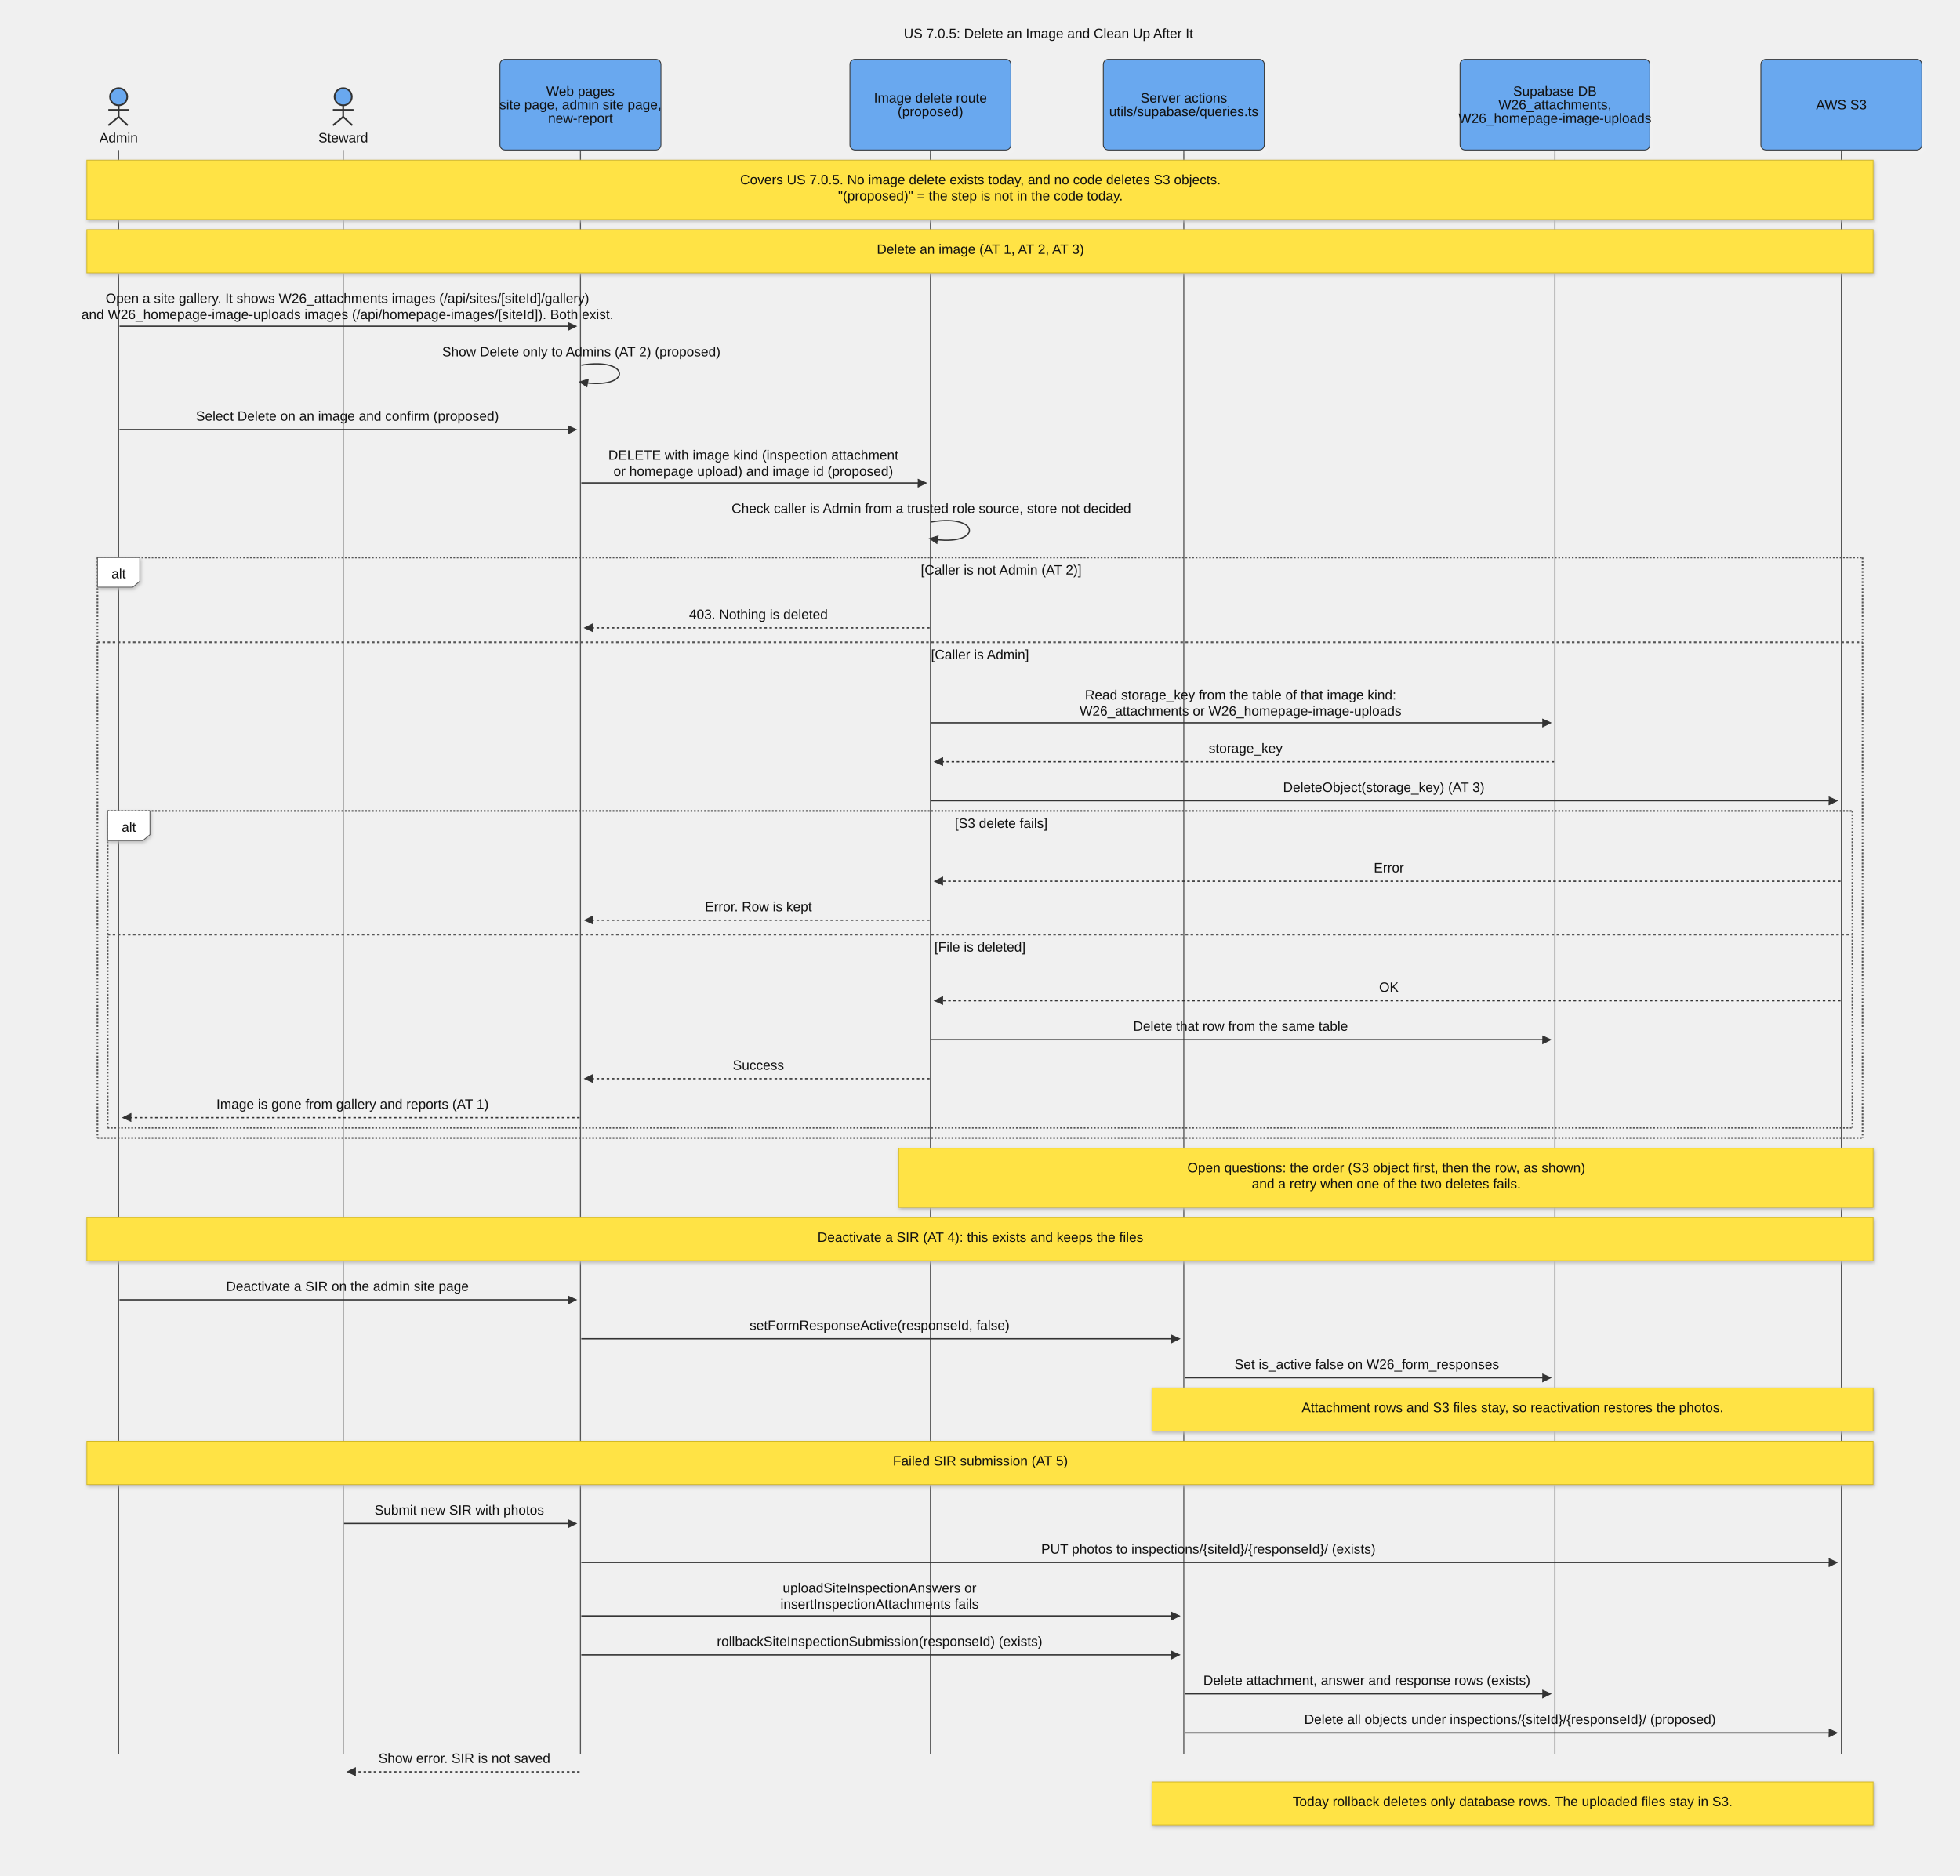
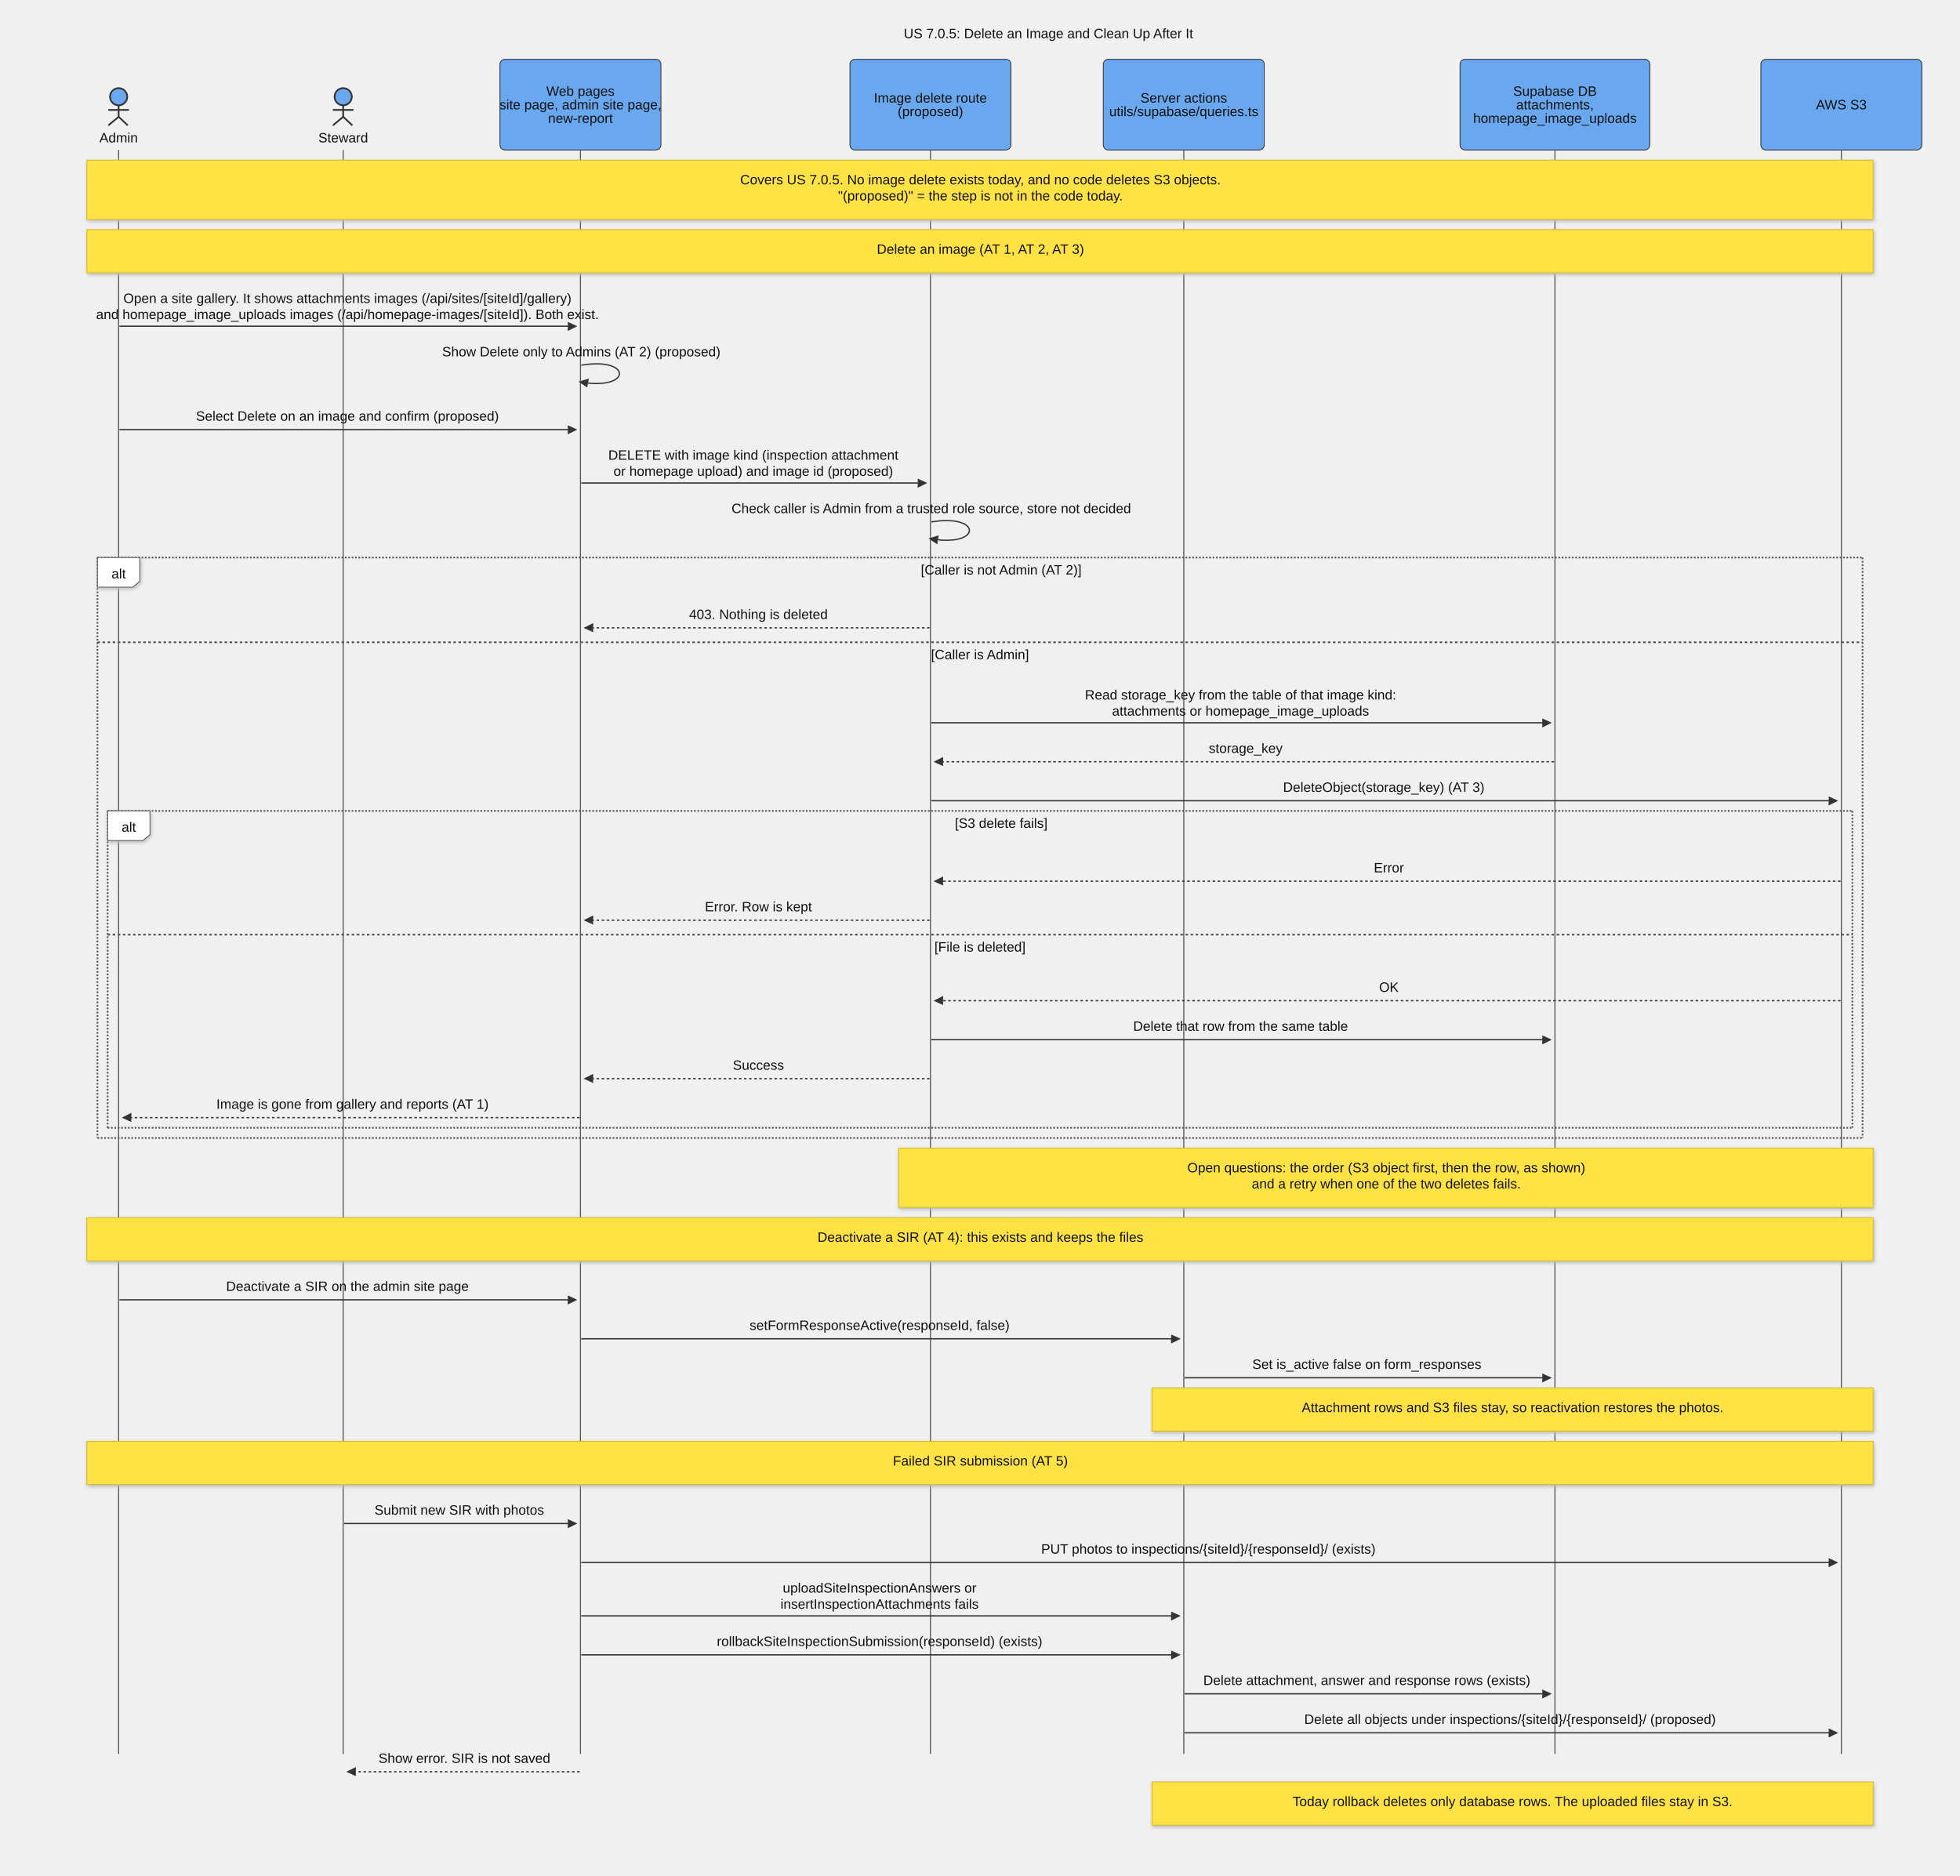
<svg xmlns="http://www.w3.org/2000/svg" id="my-svg" width="100%" style="max-width: 2313px; background-color: white;" viewBox="-45 -70 2313 2214" role="graphics-document document" aria-roledescription="sequence">
  <g>
    <line id="actor6" x1="2128" y1="107" x2="2128" y2="2000" class="actor-line 200" stroke-width="0.5px" stroke="#999" name="S3" data-et="life-line" data-id="S3" />
    <g id="root-6" data-look="neo" data-et="participant" data-type="participant" data-id="S3">
      <rect x="2033" y="0" fill="#eaeaea" stroke="#666" width="190" height="107" name="S3" rx="6" ry="6" class="actor actor-top" data-look="neo" filter="url(#my-svg-drop-shadow)" />
      <text x="2128" y="53.5" dominant-baseline="central" alignment-baseline="central" class="actor actor-box" style="text-anchor: middle; font-size: 16px; font-weight: 400;">
        <tspan x="2128" dy="0">AWS S3</tspan>
      </text>
    </g>
  </g>
  <g>
    <line id="actor5" x1="1790" y1="107" x2="1790" y2="2000" class="actor-line 200" stroke-width="0.5px" stroke="#999" name="DB" data-et="life-line" data-id="DB" />
    <g id="root-5" data-look="neo" data-et="participant" data-type="participant" data-id="DB">
      <rect x="1678" y="0" fill="#eaeaea" stroke="#666" width="224" height="107" name="DB" rx="6" ry="6" class="actor actor-top" data-look="neo" filter="url(#my-svg-drop-shadow)" />
      <text x="1790" y="53.5" dominant-baseline="central" alignment-baseline="central" class="actor actor-box" style="text-anchor: middle; font-size: 16px; font-weight: 400;">
        <tspan x="1790" dy="-16">Supabase DB</tspan>
      </text>
      <text x="1790" y="53.5" dominant-baseline="central" alignment-baseline="central" class="actor actor-box" style="text-anchor: middle; font-size: 16px; font-weight: 400;">
-         <tspan x="1790" dy="0">W26_attachments,</tspan>
+         <tspan x="1790" dy="0">attachments,</tspan>
      </text>
      <text x="1790" y="53.5" dominant-baseline="central" alignment-baseline="central" class="actor actor-box" style="text-anchor: middle; font-size: 16px; font-weight: 400;">
-         <tspan x="1790" dy="16">W26_homepage-image-uploads</tspan>
+         <tspan x="1790" dy="16">homepage_image_uploads</tspan>
      </text>
    </g>
  </g>
  <g>
    <line id="actor4" x1="1352" y1="107" x2="1352" y2="2000" class="actor-line 200" stroke-width="0.5px" stroke="#999" name="Server" data-et="life-line" data-id="Server" />
    <g id="root-4" data-look="neo" data-et="participant" data-type="participant" data-id="Server">
      <rect x="1257" y="0" fill="#eaeaea" stroke="#666" width="190" height="107" name="Server" rx="6" ry="6" class="actor actor-top" data-look="neo" filter="url(#my-svg-drop-shadow)" />
      <text x="1352" y="53.5" dominant-baseline="central" alignment-baseline="central" class="actor actor-box" style="text-anchor: middle; font-size: 16px; font-weight: 400;">
        <tspan x="1352" dy="-8">Server actions</tspan>
      </text>
      <text x="1352" y="53.5" dominant-baseline="central" alignment-baseline="central" class="actor actor-box" style="text-anchor: middle; font-size: 16px; font-weight: 400;">
        <tspan x="1352" dy="8">utils/supabase/queries.ts</tspan>
      </text>
    </g>
  </g>
  <g>
    <line id="actor3" x1="1053" y1="107" x2="1053" y2="2000" class="actor-line 200" stroke-width="0.5px" stroke="#999" name="Api" data-et="life-line" data-id="Api" />
    <g id="root-3" data-look="neo" data-et="participant" data-type="participant" data-id="Api">
      <rect x="958" y="0" fill="#eaeaea" stroke="#666" width="190" height="107" name="Api" rx="6" ry="6" class="actor actor-top" data-look="neo" filter="url(#my-svg-drop-shadow)" />
      <text x="1053" y="53.5" dominant-baseline="central" alignment-baseline="central" class="actor actor-box" style="text-anchor: middle; font-size: 16px; font-weight: 400;">
        <tspan x="1053" dy="-8">Image delete route</tspan>
      </text>
      <text x="1053" y="53.5" dominant-baseline="central" alignment-baseline="central" class="actor actor-box" style="text-anchor: middle; font-size: 16px; font-weight: 400;">
        <tspan x="1053" dy="8">(proposed)</tspan>
      </text>
    </g>
  </g>
  <g>
    <line id="actor2" x1="640" y1="107" x2="640" y2="2000" class="actor-line 200" stroke-width="0.5px" stroke="#999" name="Page" data-et="life-line" data-id="Page" />
    <g id="root-2" data-look="neo" data-et="participant" data-type="participant" data-id="Page">
      <rect x="545" y="0" fill="#eaeaea" stroke="#666" width="190" height="107" name="Page" rx="6" ry="6" class="actor actor-top" data-look="neo" filter="url(#my-svg-drop-shadow)" />
      <text x="640" y="53.5" dominant-baseline="central" alignment-baseline="central" class="actor actor-box" style="text-anchor: middle; font-size: 16px; font-weight: 400;">
        <tspan x="640" dy="-16">Web pages</tspan>
      </text>
      <text x="640" y="53.5" dominant-baseline="central" alignment-baseline="central" class="actor actor-box" style="text-anchor: middle; font-size: 16px; font-weight: 400;">
        <tspan x="640" dy="0">site page, admin site page,</tspan>
      </text>
      <text x="640" y="53.5" dominant-baseline="central" alignment-baseline="central" class="actor actor-box" style="text-anchor: middle; font-size: 16px; font-weight: 400;">
        <tspan x="640" dy="16">new-report</tspan>
      </text>
    </g>
  </g>
  <g>
    <line id="actor1" x1="360" y1="107" x2="360" y2="2000" class="actor-line 200" stroke-width="0.5px" stroke="#999" name="Steward" data-et="life-line" data-id="Steward" />
  </g>
  <g>
    <line id="actor0" x1="95" y1="107" x2="95" y2="2000" class="actor-line 200" stroke-width="0.5px" stroke="#999" name="Admin" data-et="life-line" data-id="Admin" />
  </g>
  <style>#my-svg{font-family:"trebuchet ms",verdana,arial,sans-serif;font-size:16px;fill:#111111;}@keyframes edge-animation-frame{from{stroke-dashoffset:0;}}@keyframes dash{to{stroke-dashoffset:0;}}#my-svg .edge-animation-slow{stroke-dasharray:9,5!important;stroke-dashoffset:900;animation:dash 50s linear infinite;stroke-linecap:round;}#my-svg .edge-animation-fast{stroke-dasharray:9,5!important;stroke-dashoffset:900;animation:dash 20s linear infinite;stroke-linecap:round;}#my-svg .error-icon{fill:hsl(31.791, 80.723%, 72.451%);}#my-svg .error-text{fill:rgb(13.542, 66.864, 126.958);stroke:rgb(13.542, 66.864, 126.958);}#my-svg .edge-thickness-normal{stroke-width:1px;}#my-svg .edge-thickness-thick{stroke-width:3.5px;}#my-svg .edge-pattern-solid{stroke-dasharray:0;}#my-svg .edge-thickness-invisible{stroke-width:0;fill:none;}#my-svg .edge-pattern-dashed{stroke-dasharray:3;}#my-svg .edge-pattern-dotted{stroke-dasharray:2;}#my-svg .marker{fill:#000000;stroke:#000000;}#my-svg .marker.cross{stroke:#000000;}#my-svg svg{font-family:"trebuchet ms",verdana,arial,sans-serif;font-size:16px;}#my-svg p{margin:0;}#my-svg .actor{stroke:#333333;fill:#69a8ef;stroke-width:1;}#my-svg rect.actor.outer-path[data-look="neo"]{filter:drop-shadow( 1px 2px 2px rgba(185,185,185,1));}#my-svg rect.note[data-look="neo"]{stroke:#d4ba24;fill:#ffe344;filter:drop-shadow( 1px 2px 2px rgba(185,185,185,1));}#my-svg text.actor&gt;tspan{fill:#111111;stroke:none;}#my-svg .actor-line{stroke:#555555;}#my-svg .innerArc{stroke-width:1.5;stroke-dasharray:none;}#my-svg .messageLine0{stroke-width:1.5;stroke-dasharray:none;stroke:#333333;}#my-svg .messageLine1{stroke-width:1.5;stroke-dasharray:2,2;stroke:#333333;}#my-svg [id$="-arrowhead"] path{fill:#333333;stroke:#333333;}#my-svg .sequenceNumber{fill:#ffffff;}#my-svg [id$="-sequencenumber"]{fill:#333333;}#my-svg [id$="-crosshead"] path{fill:#333333;stroke:#333333;}#my-svg .messageText{fill:#111111;stroke:none;}#my-svg .labelBox{stroke:#555555;fill:#ffffff;filter:drop-shadow( 1px 2px 2px rgba(185,185,185,1));}#my-svg .labelText,#my-svg .labelText&gt;tspan{fill:#111111;stroke:none;}#my-svg .loopText,#my-svg .loopText&gt;tspan{fill:#111111;stroke:none;}#my-svg .sectionTitle,#my-svg .sectionTitle&gt;tspan{fill:#111111;stroke:none;}#my-svg .loopLine{stroke-width:2px;stroke-dasharray:2,2;stroke:#555555;fill:#555555;}#my-svg .note{stroke:#d4ba24;fill:#ffe344;}#my-svg .noteText,#my-svg .noteText&gt;tspan{fill:#111111;stroke:none;}#my-svg .activation0{fill:#cdd3db;stroke:#cdd3db;}#my-svg .activation1{fill:#cdd3db;stroke:#cdd3db;}#my-svg .activation2{fill:#cdd3db;stroke:#cdd3db;}#my-svg .actorPopupMenu{position:absolute;}#my-svg .actorPopupMenuPanel{position:absolute;fill:#69a8ef;box-shadow:0px 8px 16px 0px rgba(0,0,0,0.2);filter:drop-shadow(3px 5px 2px rgb(0 0 0 / 0.4));}#my-svg .actor-man circle,#my-svg line{fill:#69a8ef;stroke-width:2px;}#my-svg g rect.rect{filter:drop-shadow( 1px 2px 2px rgba(185,185,185,1));stroke:#333333;}#my-svg .node .neo-node{stroke:#333333;}#my-svg [data-look="neo"].node rect,#my-svg [data-look="neo"].cluster rect,#my-svg [data-look="neo"].node polygon{stroke:url(#my-svg-gradient);filter:drop-shadow( 1px 2px 2px rgba(185,185,185,1));}#my-svg [data-look="neo"].swimlane.cluster rect{filter:none;}#my-svg [data-look="neo"].node path{stroke:url(#my-svg-gradient);stroke-width:1px;}#my-svg [data-look="neo"].node .outer-path{filter:drop-shadow( 1px 2px 2px rgba(185,185,185,1));}#my-svg [data-look="neo"].node .neo-line path{stroke:#333333;filter:none;}#my-svg [data-look="neo"].node circle{stroke:url(#my-svg-gradient);filter:drop-shadow( 1px 2px 2px rgba(185,185,185,1));}#my-svg [data-look="neo"].node circle .state-start{fill:#000000;}#my-svg [data-look="neo"].icon-shape .icon{fill:url(#my-svg-gradient);filter:drop-shadow( 1px 2px 2px rgba(185,185,185,1));}#my-svg [data-look="neo"].icon-shape .icon-neo path{stroke:url(#my-svg-gradient);filter:drop-shadow( 1px 2px 2px rgba(185,185,185,1));}#my-svg .actor-line{stroke-dasharray:10,10!important;stroke-width:1.25px!important;}#my-svg :root{--mermaid-font-family:"trebuchet ms",verdana,arial,sans-serif;}</style>
  <g />
  <defs>
    <symbol id="my-svg-computer" width="24" height="24">
      <path transform="scale(.5)" d="M2 2v13h20v-13h-20zm18 11h-16v-9h16v9zm-10.228 6l.466-1h3.524l.467 1h-4.457zm14.228 3h-24l2-6h2.104l-1.33 4h18.45l-1.297-4h2.073l2 6zm-5-10h-14v-7h14v7z" />
    </symbol>
  </defs>
  <defs>
    <symbol id="my-svg-database" fill-rule="evenodd" clip-rule="evenodd">
      <path transform="scale(.5)" d="M12.258.001l.256.004.255.005.253.008.251.01.249.012.247.015.246.016.242.019.241.02.239.023.236.024.233.027.231.028.229.031.225.032.223.034.22.036.217.038.214.04.211.041.208.043.205.045.201.046.198.048.194.05.191.051.187.053.183.054.18.056.175.057.172.059.168.06.163.061.16.063.155.064.15.066.074.033.073.033.071.034.07.034.069.035.068.035.067.035.066.035.064.036.064.036.062.036.06.036.06.037.058.037.058.037.055.038.055.038.053.038.052.038.051.039.05.039.048.039.047.039.045.04.044.04.043.04.041.04.04.041.039.041.037.041.036.041.034.041.033.042.032.042.03.042.029.042.027.042.026.043.024.043.023.043.021.043.02.043.018.044.017.043.015.044.013.044.012.044.011.045.009.044.007.045.006.045.004.045.002.045.001.045v17l-.001.045-.002.045-.004.045-.006.045-.007.045-.009.044-.011.045-.012.044-.013.044-.015.044-.017.043-.018.044-.02.043-.021.043-.023.043-.024.043-.026.043-.027.042-.029.042-.03.042-.032.042-.033.042-.034.041-.036.041-.037.041-.039.041-.04.041-.041.04-.043.04-.044.04-.045.04-.047.039-.048.039-.05.039-.051.039-.052.038-.053.038-.055.038-.055.038-.058.037-.058.037-.06.037-.06.036-.062.036-.064.036-.064.036-.066.035-.067.035-.068.035-.069.035-.07.034-.071.034-.073.033-.074.033-.15.066-.155.064-.16.063-.163.061-.168.06-.172.059-.175.057-.18.056-.183.054-.187.053-.191.051-.194.05-.198.048-.201.046-.205.045-.208.043-.211.041-.214.04-.217.038-.22.036-.223.034-.225.032-.229.031-.231.028-.233.027-.236.024-.239.023-.241.02-.242.019-.246.016-.247.015-.249.012-.251.01-.253.008-.255.005-.256.004-.258.001-.258-.001-.256-.004-.255-.005-.253-.008-.251-.01-.249-.012-.247-.015-.245-.016-.243-.019-.241-.02-.238-.023-.236-.024-.234-.027-.231-.028-.228-.031-.226-.032-.223-.034-.22-.036-.217-.038-.214-.04-.211-.041-.208-.043-.204-.045-.201-.046-.198-.048-.195-.05-.19-.051-.187-.053-.184-.054-.179-.056-.176-.057-.172-.059-.167-.06-.164-.061-.159-.063-.155-.064-.151-.066-.074-.033-.072-.033-.072-.034-.07-.034-.069-.035-.068-.035-.067-.035-.066-.035-.064-.036-.063-.036-.062-.036-.061-.036-.06-.037-.058-.037-.057-.037-.056-.038-.055-.038-.053-.038-.052-.038-.051-.039-.049-.039-.049-.039-.046-.039-.046-.04-.044-.04-.043-.04-.041-.04-.04-.041-.039-.041-.037-.041-.036-.041-.034-.041-.033-.042-.032-.042-.03-.042-.029-.042-.027-.042-.026-.043-.024-.043-.023-.043-.021-.043-.02-.043-.018-.044-.017-.043-.015-.044-.013-.044-.012-.044-.011-.045-.009-.044-.007-.045-.006-.045-.004-.045-.002-.045-.001-.045v-17l.001-.045.002-.045.004-.045.006-.045.007-.045.009-.044.011-.045.012-.044.013-.044.015-.044.017-.043.018-.044.02-.043.021-.043.023-.043.024-.043.026-.043.027-.042.029-.042.03-.042.032-.042.033-.042.034-.041.036-.041.037-.041.039-.041.04-.041.041-.04.043-.04.044-.04.046-.04.046-.039.049-.039.049-.039.051-.039.052-.038.053-.038.055-.038.056-.038.057-.037.058-.037.06-.037.061-.036.062-.036.063-.036.064-.036.066-.035.067-.035.068-.035.069-.035.07-.034.072-.034.072-.033.074-.033.151-.066.155-.064.159-.063.164-.061.167-.06.172-.059.176-.057.179-.056.184-.054.187-.053.19-.051.195-.05.198-.048.201-.046.204-.045.208-.043.211-.041.214-.04.217-.038.22-.036.223-.034.226-.032.228-.031.231-.028.234-.027.236-.024.238-.023.241-.02.243-.019.245-.016.247-.015.249-.012.251-.01.253-.008.255-.005.256-.004.258-.001.258.001zm-9.258 20.499v.01l.001.021.003.021.004.022.005.021.006.022.007.022.009.023.01.022.011.023.012.023.013.023.015.023.016.024.017.023.018.024.019.024.021.024.022.025.023.024.024.025.052.049.056.05.061.051.066.051.07.051.075.051.079.052.084.052.088.052.092.052.097.052.102.051.105.052.11.052.114.051.119.051.123.051.127.05.131.05.135.05.139.048.144.049.147.047.152.047.155.047.16.045.163.045.167.043.171.043.176.041.178.041.183.039.187.039.19.037.194.035.197.035.202.033.204.031.209.03.212.029.216.027.219.025.222.024.226.021.23.02.233.018.236.016.24.015.243.012.246.01.249.008.253.005.256.004.259.001.26-.001.257-.004.254-.005.25-.008.247-.011.244-.012.241-.014.237-.016.233-.018.231-.021.226-.021.224-.024.22-.026.216-.027.212-.028.21-.031.205-.031.202-.034.198-.034.194-.036.191-.037.187-.039.183-.04.179-.04.175-.042.172-.043.168-.044.163-.045.16-.046.155-.046.152-.047.148-.048.143-.049.139-.049.136-.05.131-.05.126-.05.123-.051.118-.052.114-.051.11-.052.106-.052.101-.052.096-.052.092-.052.088-.053.083-.051.079-.052.074-.052.07-.051.065-.051.06-.051.056-.05.051-.05.023-.024.023-.025.021-.024.02-.024.019-.024.018-.024.017-.024.015-.023.014-.024.013-.023.012-.023.01-.023.01-.022.008-.022.006-.022.006-.022.004-.022.004-.021.001-.021.001-.021v-4.127l-.077.055-.08.053-.083.054-.085.053-.087.052-.09.052-.093.051-.095.05-.097.05-.1.049-.102.049-.105.048-.106.047-.109.047-.111.046-.114.045-.115.045-.118.044-.12.043-.122.042-.124.042-.126.041-.128.04-.13.04-.132.038-.134.038-.135.037-.138.037-.139.035-.142.035-.143.034-.144.033-.147.032-.148.031-.15.03-.151.03-.153.029-.154.027-.156.027-.158.026-.159.025-.161.024-.162.023-.163.022-.165.021-.166.02-.167.019-.169.018-.169.017-.171.016-.173.015-.173.014-.175.013-.175.012-.177.011-.178.01-.179.008-.179.008-.181.006-.182.005-.182.004-.184.003-.184.002h-.37l-.184-.002-.184-.003-.182-.004-.182-.005-.181-.006-.179-.008-.179-.008-.178-.01-.176-.011-.176-.012-.175-.013-.173-.014-.172-.015-.171-.016-.17-.017-.169-.018-.167-.019-.166-.02-.165-.021-.163-.022-.162-.023-.161-.024-.159-.025-.157-.026-.156-.027-.155-.027-.153-.029-.151-.03-.15-.03-.148-.031-.146-.032-.145-.033-.143-.034-.141-.035-.14-.035-.137-.037-.136-.037-.134-.038-.132-.038-.13-.04-.128-.04-.126-.041-.124-.042-.122-.042-.12-.044-.117-.043-.116-.045-.113-.045-.112-.046-.109-.047-.106-.047-.105-.048-.102-.049-.1-.049-.097-.05-.095-.05-.093-.052-.09-.051-.087-.052-.085-.053-.083-.054-.08-.054-.077-.054v4.127zm0-5.654v.011l.001.021.003.021.004.021.005.022.006.022.007.022.009.022.01.022.011.023.012.023.013.023.015.024.016.023.017.024.018.024.019.024.021.024.022.024.023.025.024.024.052.05.056.05.061.05.066.051.07.051.075.052.079.051.084.052.088.052.092.052.097.052.102.052.105.052.11.051.114.051.119.052.123.05.127.051.131.05.135.049.139.049.144.048.147.048.152.047.155.046.16.045.163.045.167.044.171.042.176.042.178.04.183.04.187.038.19.037.194.036.197.034.202.033.204.032.209.03.212.028.216.027.219.025.222.024.226.022.23.02.233.018.236.016.24.014.243.012.246.01.249.008.253.006.256.003.259.001.26-.001.257-.003.254-.006.25-.008.247-.01.244-.012.241-.015.237-.016.233-.018.231-.02.226-.022.224-.024.22-.025.216-.027.212-.029.21-.03.205-.032.202-.033.198-.035.194-.036.191-.037.187-.039.183-.039.179-.041.175-.042.172-.043.168-.044.163-.045.16-.045.155-.047.152-.047.148-.048.143-.048.139-.05.136-.049.131-.05.126-.051.123-.051.118-.051.114-.052.11-.052.106-.052.101-.052.096-.052.092-.052.088-.052.083-.052.079-.052.074-.051.07-.052.065-.051.06-.05.056-.051.051-.049.023-.025.023-.024.021-.025.02-.024.019-.024.018-.024.017-.024.015-.023.014-.023.013-.024.012-.022.01-.023.01-.023.008-.022.006-.022.006-.022.004-.021.004-.022.001-.021.001-.021v-4.139l-.077.054-.08.054-.083.054-.085.052-.087.053-.09.051-.093.051-.095.051-.097.05-.1.049-.102.049-.105.048-.106.047-.109.047-.111.046-.114.045-.115.044-.118.044-.12.044-.122.042-.124.042-.126.041-.128.04-.13.039-.132.039-.134.038-.135.037-.138.036-.139.036-.142.035-.143.033-.144.033-.147.033-.148.031-.15.03-.151.03-.153.028-.154.028-.156.027-.158.026-.159.025-.161.024-.162.023-.163.022-.165.021-.166.02-.167.019-.169.018-.169.017-.171.016-.173.015-.173.014-.175.013-.175.012-.177.011-.178.009-.179.009-.179.007-.181.007-.182.005-.182.004-.184.003-.184.002h-.37l-.184-.002-.184-.003-.182-.004-.182-.005-.181-.007-.179-.007-.179-.009-.178-.009-.176-.011-.176-.012-.175-.013-.173-.014-.172-.015-.171-.016-.17-.017-.169-.018-.167-.019-.166-.02-.165-.021-.163-.022-.162-.023-.161-.024-.159-.025-.157-.026-.156-.027-.155-.028-.153-.028-.151-.03-.15-.03-.148-.031-.146-.033-.145-.033-.143-.033-.141-.035-.14-.036-.137-.036-.136-.037-.134-.038-.132-.039-.13-.039-.128-.04-.126-.041-.124-.042-.122-.043-.12-.043-.117-.044-.116-.044-.113-.046-.112-.046-.109-.046-.106-.047-.105-.048-.102-.049-.1-.049-.097-.05-.095-.051-.093-.051-.09-.051-.087-.053-.085-.052-.083-.054-.08-.054-.077-.054v4.139zm0-5.666v.011l.001.02.003.022.004.021.005.022.006.021.007.022.009.023.01.022.011.023.012.023.013.023.015.023.016.024.017.024.018.023.019.024.021.025.022.024.023.024.024.025.052.05.056.05.061.05.066.051.07.051.075.052.079.051.084.052.088.052.092.052.097.052.102.052.105.051.11.052.114.051.119.051.123.051.127.05.131.05.135.05.139.049.144.048.147.048.152.047.155.046.16.045.163.045.167.043.171.043.176.042.178.04.183.04.187.038.19.037.194.036.197.034.202.033.204.032.209.03.212.028.216.027.219.025.222.024.226.021.23.02.233.018.236.017.24.014.243.012.246.01.249.008.253.006.256.003.259.001.26-.001.257-.003.254-.006.25-.008.247-.01.244-.013.241-.014.237-.016.233-.018.231-.02.226-.022.224-.024.22-.025.216-.027.212-.029.21-.03.205-.032.202-.033.198-.035.194-.036.191-.037.187-.039.183-.039.179-.041.175-.042.172-.043.168-.044.163-.045.16-.045.155-.047.152-.047.148-.048.143-.049.139-.049.136-.049.131-.051.126-.05.123-.051.118-.052.114-.051.11-.052.106-.052.101-.052.096-.052.092-.052.088-.052.083-.052.079-.052.074-.052.07-.051.065-.051.06-.051.056-.05.051-.049.023-.025.023-.025.021-.024.02-.024.019-.024.018-.024.017-.024.015-.023.014-.024.013-.023.012-.023.01-.022.01-.023.008-.022.006-.022.006-.022.004-.022.004-.021.001-.021.001-.021v-4.153l-.077.054-.08.054-.083.053-.085.053-.087.053-.09.051-.093.051-.095.051-.097.05-.1.049-.102.048-.105.048-.106.048-.109.046-.111.046-.114.046-.115.044-.118.044-.12.043-.122.043-.124.042-.126.041-.128.04-.13.039-.132.039-.134.038-.135.037-.138.036-.139.036-.142.034-.143.034-.144.033-.147.032-.148.032-.15.03-.151.03-.153.028-.154.028-.156.027-.158.026-.159.024-.161.024-.162.023-.163.023-.165.021-.166.02-.167.019-.169.018-.169.017-.171.016-.173.015-.173.014-.175.013-.175.012-.177.01-.178.01-.179.009-.179.007-.181.006-.182.006-.182.004-.184.003-.184.001-.185.001-.185-.001-.184-.001-.184-.003-.182-.004-.182-.006-.181-.006-.179-.007-.179-.009-.178-.01-.176-.01-.176-.012-.175-.013-.173-.014-.172-.015-.171-.016-.17-.017-.169-.018-.167-.019-.166-.02-.165-.021-.163-.023-.162-.023-.161-.024-.159-.024-.157-.026-.156-.027-.155-.028-.153-.028-.151-.03-.15-.03-.148-.032-.146-.032-.145-.033-.143-.034-.141-.034-.14-.036-.137-.036-.136-.037-.134-.038-.132-.039-.13-.039-.128-.041-.126-.041-.124-.041-.122-.043-.12-.043-.117-.044-.116-.044-.113-.046-.112-.046-.109-.046-.106-.048-.105-.048-.102-.048-.1-.05-.097-.049-.095-.051-.093-.051-.09-.052-.087-.052-.085-.053-.083-.053-.08-.054-.077-.054v4.153zm8.74-8.179l-.257.004-.254.005-.25.008-.247.011-.244.012-.241.014-.237.016-.233.018-.231.021-.226.022-.224.023-.22.026-.216.027-.212.028-.21.031-.205.032-.202.033-.198.034-.194.036-.191.038-.187.038-.183.04-.179.041-.175.042-.172.043-.168.043-.163.045-.16.046-.155.046-.152.048-.148.048-.143.048-.139.049-.136.05-.131.05-.126.051-.123.051-.118.051-.114.052-.11.052-.106.052-.101.052-.096.052-.092.052-.088.052-.083.052-.079.052-.074.051-.07.052-.065.051-.06.05-.056.05-.051.05-.023.025-.023.024-.021.024-.02.025-.019.024-.018.024-.017.023-.015.024-.014.023-.013.023-.012.023-.01.023-.01.022-.008.022-.006.023-.006.021-.004.022-.004.021-.001.021-.001.021.001.021.001.021.004.021.004.022.006.021.006.023.008.022.01.022.01.023.012.023.013.023.014.023.015.024.017.023.018.024.019.024.02.025.021.024.023.024.023.025.051.05.056.05.06.05.065.051.07.052.074.051.079.052.083.052.088.052.092.052.096.052.101.052.106.052.11.052.114.052.118.051.123.051.126.051.131.05.136.05.139.049.143.048.148.048.152.048.155.046.16.046.163.045.168.043.172.043.175.042.179.041.183.04.187.038.191.038.194.036.198.034.202.033.205.032.21.031.212.028.216.027.22.026.224.023.226.022.231.021.233.018.237.016.241.014.244.012.247.011.25.008.254.005.257.004.26.001.26-.001.257-.004.254-.005.25-.008.247-.011.244-.012.241-.014.237-.016.233-.018.231-.021.226-.022.224-.023.22-.026.216-.027.212-.028.21-.031.205-.032.202-.033.198-.034.194-.036.191-.038.187-.038.183-.04.179-.041.175-.042.172-.043.168-.043.163-.045.16-.046.155-.046.152-.048.148-.048.143-.048.139-.049.136-.05.131-.05.126-.051.123-.051.118-.051.114-.052.11-.052.106-.052.101-.052.096-.052.092-.052.088-.052.083-.052.079-.052.074-.051.07-.052.065-.051.06-.05.056-.05.051-.05.023-.025.023-.024.021-.024.02-.025.019-.024.018-.024.017-.023.015-.024.014-.023.013-.023.012-.023.01-.023.01-.022.008-.022.006-.023.006-.021.004-.022.004-.021.001-.021.001-.021-.001-.021-.001-.021-.004-.021-.004-.022-.006-.021-.006-.023-.008-.022-.01-.022-.01-.023-.012-.023-.013-.023-.014-.023-.015-.024-.017-.023-.018-.024-.019-.024-.02-.025-.021-.024-.023-.024-.023-.025-.051-.05-.056-.05-.06-.05-.065-.051-.07-.052-.074-.051-.079-.052-.083-.052-.088-.052-.092-.052-.096-.052-.101-.052-.106-.052-.11-.052-.114-.052-.118-.051-.123-.051-.126-.051-.131-.05-.136-.05-.139-.049-.143-.048-.148-.048-.152-.048-.155-.046-.16-.046-.163-.045-.168-.043-.172-.043-.175-.042-.179-.041-.183-.04-.187-.038-.191-.038-.194-.036-.198-.034-.202-.033-.205-.032-.21-.031-.212-.028-.216-.027-.22-.026-.224-.023-.226-.022-.231-.021-.233-.018-.237-.016-.241-.014-.244-.012-.247-.011-.25-.008-.254-.005-.257-.004-.26-.001-.26.001z" />
    </symbol>
  </defs>
  <defs>
    <symbol id="my-svg-clock" width="24" height="24">
      <path transform="scale(.5)" d="M12 2c5.514 0 10 4.486 10 10s-4.486 10-10 10-10-4.486-10-10 4.486-10 10-10zm0-2c-6.627 0-12 5.373-12 12s5.373 12 12 12 12-5.373 12-12-5.373-12-12-12zm5.848 12.459c.202.038.202.333.001.372-1.907.361-6.045 1.111-6.547 1.111-.719 0-1.301-.582-1.301-1.301 0-.512.77-5.447 1.125-7.445.034-.192.312-.181.343.014l.985 6.238 5.394 1.011z" />
    </symbol>
  </defs>
  <defs>
    <marker id="my-svg-arrowhead" refX="7.9" refY="5" markerUnits="userSpaceOnUse" markerWidth="12" markerHeight="12" orient="auto-start-reverse">
      <path d="M -1 0 L 10 5 L 0 10 z" />
    </marker>
  </defs>
  <defs>
    <marker id="my-svg-crosshead" markerWidth="15" markerHeight="8" orient="auto" refX="4" refY="4.5">
      <path fill="none" stroke="#000000" stroke-width="1pt" d="M 1,2 L 6,7 M 6,2 L 1,7" style="stroke-dasharray: 0, 0;" />
    </marker>
  </defs>
  <defs>
    <marker id="my-svg-filled-head" refX="15.5" refY="7" markerWidth="20" markerHeight="28" orient="auto">
      <path d="M 18,7 L9,13 L14,7 L9,1 Z" />
    </marker>
  </defs>
  <defs>
    <marker id="my-svg-sequencenumber" refX="15" refY="15" markerWidth="60" markerHeight="40" orient="auto">
      <circle cx="15" cy="15" r="6" />
    </marker>
  </defs>
  <defs>
    <marker id="my-svg-solidTopArrowHead" refX="7.9" refY="7.25" markerUnits="userSpaceOnUse" markerWidth="12" markerHeight="12" orient="auto-start-reverse">
      <path d="M 0 0 L 10 8 L 0 8 z" />
    </marker>
  </defs>
  <defs>
    <marker id="my-svg-solidBottomArrowHead" refX="7.9" refY="0.75" markerUnits="userSpaceOnUse" markerWidth="12" markerHeight="12" orient="auto-start-reverse">
      <path d="M 0 0 L 10 0 L 0 8 z" />
    </marker>
  </defs>
  <defs>
    <marker id="my-svg-stickTopArrowHead" refX="7.5" refY="7" markerUnits="userSpaceOnUse" markerWidth="12" markerHeight="12" orient="auto-start-reverse">
      <path d="M 0 0 L 7 7" stroke="black" stroke-width="1.5" fill="none" />
    </marker>
  </defs>
  <defs>
    <marker id="my-svg-stickBottomArrowHead" refX="7.5" refY="0" markerUnits="userSpaceOnUse" markerWidth="12" markerHeight="12" orient="auto-start-reverse">
      <path d="M 0 7 L 7 0" stroke="black" stroke-width="1.5" fill="none" />
    </marker>
  </defs>
  <defs>
    <filter id="my-svg-drop-shadow" height="130%" width="130%">
      <feDropShadow dx="4" dy="4" stdDeviation="0" flood-opacity="0.06" flood-color="#FFFFFF" />
    </filter>
  </defs>
  <g data-et="note" data-id="i1">
    <rect x="57.5" y="119" fill="#EDF2AE" stroke="#666" width="2108" height="70" class="note" data-look="neo" />
    <text x="1112" y="127" text-anchor="middle" dominant-baseline="middle" alignment-baseline="middle" class="noteText" dy="1em" style="font-size: 16px; font-weight: 400;">
      <tspan x="1112">Covers US 7.0.5. No image delete exists today, and no code deletes S3 objects.</tspan>
    </text>
    <text x="1112" y="146" text-anchor="middle" dominant-baseline="middle" alignment-baseline="middle" class="noteText" dy="1em" style="font-size: 16px; font-weight: 400;">
      <tspan x="1112">"(proposed)" = the step is not in the code today.</tspan>
    </text>
  </g>
  <g data-et="note" data-id="i2">
    <rect x="57.5" y="201" fill="#EDF2AE" stroke="#666" width="2108" height="51" class="note" data-look="neo" />
    <text x="1112" y="209" text-anchor="middle" dominant-baseline="middle" alignment-baseline="middle" class="noteText" dy="1em" style="font-size: 16px; font-weight: 400;">
      <tspan x="1112">Delete an image (AT 1, AT 2, AT 3)</tspan>
    </text>
  </g>
  <g data-et="control-structure" data-id="i22">
    <line x1="82" y1="887" x2="2141" y2="887" class="loopLine" />
    <line x1="2141" y1="887" x2="2141" y2="1261" class="loopLine" />
    <line x1="82" y1="1261" x2="2141" y2="1261" class="loopLine" />
    <line x1="82" y1="887" x2="82" y2="1261" class="loopLine" />
    <line x1="82" y1="1033" x2="2141" y2="1033" class="loopLine" style="stroke-dasharray: 3, 3;" />
    <polygon points="82,887 132,887 132,915 123.6,922 82,922" class="labelBox" />
    <text x="107" y="907" text-anchor="middle" dominant-baseline="middle" alignment-baseline="middle" class="labelText" style="font-size: 16px; font-weight: 400;">alt</text>
    <text x="1136.5" y="907" text-anchor="middle" class="loopText" style="font-size: 16px; font-weight: 400;">
      <tspan x="1136.5">[S3 delete fails]</tspan>
    </text>
    <text x="1111.5" y="1053" text-anchor="middle" class="sectionTitle" style="font-size: 16px; font-weight: 400;">[File is deleted]</text>
  </g>
  <g data-et="control-structure" data-id="i23">
    <line x1="70" y1="588" x2="2153" y2="588" class="loopLine" />
    <line x1="2153" y1="588" x2="2153" y2="1273" class="loopLine" />
    <line x1="70" y1="1273" x2="2153" y2="1273" class="loopLine" />
    <line x1="70" y1="588" x2="70" y2="1273" class="loopLine" />
    <line x1="70" y1="688" x2="2153" y2="688" class="loopLine" style="stroke-dasharray: 3, 3;" />
    <polygon points="70,588 120,588 120,616 111.6,623 70,623" class="labelBox" />
    <text x="95" y="608" text-anchor="middle" dominant-baseline="middle" alignment-baseline="middle" class="labelText" style="font-size: 16px; font-weight: 400;">alt</text>
    <text x="1136.5" y="608" text-anchor="middle" class="loopText" style="font-size: 16px; font-weight: 400;">
      <tspan x="1136.5">[Caller is not Admin (AT 2)]</tspan>
    </text>
    <text x="1111.5" y="708" text-anchor="middle" class="sectionTitle" style="font-size: 16px; font-weight: 400;">[Caller is Admin]</text>
  </g>
  <g data-et="note" data-id="i24">
    <rect x="1015.5" y="1285" fill="#EDF2AE" stroke="#666" width="1150" height="70" class="note" data-look="neo" />
    <text x="1591" y="1293" text-anchor="middle" dominant-baseline="middle" alignment-baseline="middle" class="noteText" dy="1em" style="font-size: 16px; font-weight: 400;">
      <tspan x="1591">Open questions: the order (S3 object first, then the row, as shown)</tspan>
    </text>
    <text x="1591" y="1312" text-anchor="middle" dominant-baseline="middle" alignment-baseline="middle" class="noteText" dy="1em" style="font-size: 16px; font-weight: 400;">
      <tspan x="1591">and a retry when one of the two deletes fails.</tspan>
    </text>
  </g>
  <g data-et="note" data-id="i25">
    <rect x="57.5" y="1367" fill="#EDF2AE" stroke="#666" width="2108" height="51" class="note" data-look="neo" />
    <text x="1112" y="1375" text-anchor="middle" dominant-baseline="middle" alignment-baseline="middle" class="noteText" dy="1em" style="font-size: 16px; font-weight: 400;">
      <tspan x="1112">Deactivate a SIR (AT 4): this exists and keeps the files</tspan>
    </text>
  </g>
  <g data-et="note" data-id="i29">
    <rect x="1314.5" y="1568" fill="#EDF2AE" stroke="#666" width="851" height="51" class="note" data-look="neo" />
    <text x="1740" y="1576" text-anchor="middle" dominant-baseline="middle" alignment-baseline="middle" class="noteText" dy="1em" style="font-size: 16px; font-weight: 400;">
      <tspan x="1740">Attachment rows and S3 files stay, so reactivation restores the photos.</tspan>
    </text>
  </g>
  <g data-et="note" data-id="i30">
    <rect x="57.5" y="1631" fill="#EDF2AE" stroke="#666" width="2108" height="51" class="note" data-look="neo" />
    <text x="1112" y="1639" text-anchor="middle" dominant-baseline="middle" alignment-baseline="middle" class="noteText" dy="1em" style="font-size: 16px; font-weight: 400;">
      <tspan x="1112">Failed SIR submission (AT 5)</tspan>
    </text>
  </g>
  <g data-et="note" data-id="i38">
    <rect x="1314.5" y="2033" fill="#EDF2AE" stroke="#666" width="851" height="51" class="note" data-look="neo" />
    <text x="1740" y="2041" text-anchor="middle" dominant-baseline="middle" alignment-baseline="middle" class="noteText" dy="1em" style="font-size: 16px; font-weight: 400;">
      <tspan x="1740">Today rollback deletes only database rows. The uploaded files stay in S3.</tspan>
    </text>
  </g>
  <g class="actor-man actor-top" name="Admin" data-et="participant" data-type="actor" data-id="Admin" style="stroke: rgb(51, 51, 51);">
    <line id="actor-man-torso0" x1="95" y1="54.308" x2="95" y2="67.846" />
    <line id="actor-man-arms0" x1="82.815" y1="59.723" x2="107.185" y2="59.723" />
    <line x1="82.815" y1="78" x2="95" y2="67.846" />
    <line x1="95" y1="67.846" x2="105.831" y2="78" />
    <circle cx="95" cy="44.154" r="10.154" width="190" height="107" />
    <text x="95" y="92.5" dominant-baseline="central" alignment-baseline="central" class="actor actor-man" style="text-anchor: middle; font-size: 16px; font-weight: 400;">
      <tspan x="95" dy="0">Admin</tspan>
    </text>
  </g>
  <g class="actor-man actor-top" name="Steward" data-et="participant" data-type="actor" data-id="Steward" style="stroke: rgb(51, 51, 51);">
    <line id="actor-man-torso1" x1="360" y1="54.308" x2="360" y2="67.846" />
    <line id="actor-man-arms1" x1="347.815" y1="59.723" x2="372.185" y2="59.723" />
    <line x1="347.815" y1="78" x2="360" y2="67.846" />
    <line x1="360" y1="67.846" x2="370.831" y2="78" />
    <circle cx="360" cy="44.154" r="10.154" width="190" height="107" />
    <text x="360" y="92.5" dominant-baseline="central" alignment-baseline="central" class="actor actor-man" style="text-anchor: middle; font-size: 16px; font-weight: 400;">
      <tspan x="360" dy="0">Steward</tspan>
    </text>
  </g>
-   <text x="365" y="267" text-anchor="middle" dominant-baseline="middle" alignment-baseline="middle" class="messageText" dy="1em" style="font-size: 16px; font-weight: 400;">Open a site gallery. It shows W26_attachments images (/api/sites/[siteId]/gallery)</text>
-   <text x="365" y="286" text-anchor="middle" dominant-baseline="middle" alignment-baseline="middle" class="messageText" dy="1em" style="font-size: 16px; font-weight: 400;">and W26_homepage-image-uploads images (/api/homepage-images/[siteId]). Both exist.</text>
+   <text x="365" y="267" text-anchor="middle" dominant-baseline="middle" alignment-baseline="middle" class="messageText" dy="1em" style="font-size: 16px; font-weight: 400;">Open a site gallery. It shows attachments images (/api/sites/[siteId]/gallery)</text>
+   <text x="365" y="286" text-anchor="middle" dominant-baseline="middle" alignment-baseline="middle" class="messageText" dy="1em" style="font-size: 16px; font-weight: 400;">and homepage_image_uploads images (/api/homepage-images/[siteId]). Both exist.</text>
  <line x1="96" y1="315" x2="633" y2="315" class="messageLine0" data-et="message" data-id="i3" data-from="Admin" data-to="Page" stroke-width="2" stroke="none" marker-end="url(#my-svg-arrowhead)" style="fill: none;" />
  <text x="641" y="330" text-anchor="middle" dominant-baseline="middle" alignment-baseline="middle" class="messageText" dy="1em" style="font-size: 16px; font-weight: 400;">Show Delete only to Admins (AT 2) (proposed)</text>
  <path d="M 641,361 C 701,351 701,391 641,381" class="messageLine0" data-et="message" data-id="i4" data-from="Page" data-to="Page" stroke-width="2" stroke="none" marker-end="url(#my-svg-arrowhead)" style="fill: none;" />
  <text x="365" y="406" text-anchor="middle" dominant-baseline="middle" alignment-baseline="middle" class="messageText" dy="1em" style="font-size: 16px; font-weight: 400;">Select Delete on an image and confirm (proposed)</text>
  <line x1="96" y1="437" x2="633" y2="437" class="messageLine0" data-et="message" data-id="i5" data-from="Admin" data-to="Page" stroke-width="2" stroke="none" marker-end="url(#my-svg-arrowhead)" style="fill: none;" />
  <text x="844" y="452" text-anchor="middle" dominant-baseline="middle" alignment-baseline="middle" class="messageText" dy="1em" style="font-size: 16px; font-weight: 400;">DELETE with image kind (inspection attachment</text>
  <text x="844" y="471" text-anchor="middle" dominant-baseline="middle" alignment-baseline="middle" class="messageText" dy="1em" style="font-size: 16px; font-weight: 400;">or homepage upload) and image id (proposed)</text>
  <line x1="641" y1="500" x2="1046" y2="500" class="messageLine0" data-et="message" data-id="i6" data-from="Page" data-to="Api" stroke-width="2" stroke="none" marker-end="url(#my-svg-arrowhead)" style="fill: none;" />
  <text x="1054" y="515" text-anchor="middle" dominant-baseline="middle" alignment-baseline="middle" class="messageText" dy="1em" style="font-size: 16px; font-weight: 400;">Check caller is Admin from a trusted role source, store not decided</text>
  <path d="M 1054,546 C 1114,536 1114,576 1054,566" class="messageLine0" data-et="message" data-id="i7" data-from="Api" data-to="Api" stroke-width="2" stroke="none" marker-end="url(#my-svg-arrowhead)" style="fill: none;" />
  <text x="850" y="640" text-anchor="middle" dominant-baseline="middle" alignment-baseline="middle" class="messageText" dy="1em" style="font-size: 16px; font-weight: 400;">403. Nothing is deleted</text>
  <line x1="1052" y1="671" x2="647" y2="671" class="messageLine1" data-et="message" data-id="i9" data-from="Api" data-to="Page" stroke-width="2" stroke="none" marker-end="url(#my-svg-arrowhead)" style="stroke-dasharray: 3, 3; fill: none;" />
  <text x="1419" y="735" text-anchor="middle" dominant-baseline="middle" alignment-baseline="middle" class="messageText" dy="1em" style="font-size: 16px; font-weight: 400;">Read storage_key from the table of that image kind:</text>
-   <text x="1419" y="754" text-anchor="middle" dominant-baseline="middle" alignment-baseline="middle" class="messageText" dy="1em" style="font-size: 16px; font-weight: 400;">W26_attachments or W26_homepage-image-uploads</text>
+   <text x="1419" y="754" text-anchor="middle" dominant-baseline="middle" alignment-baseline="middle" class="messageText" dy="1em" style="font-size: 16px; font-weight: 400;">attachments or homepage_image_uploads</text>
  <line x1="1054" y1="783" x2="1783" y2="783" class="messageLine0" data-et="message" data-id="i11" data-from="Api" data-to="DB" stroke-width="2" stroke="none" marker-end="url(#my-svg-arrowhead)" style="fill: none;" />
  <text x="1425" y="798" text-anchor="middle" dominant-baseline="middle" alignment-baseline="middle" class="messageText" dy="1em" style="font-size: 16px; font-weight: 400;">storage_key</text>
  <line x1="1789" y1="829" x2="1060" y2="829" class="messageLine1" data-et="message" data-id="i12" data-from="DB" data-to="Api" stroke-width="2" stroke="none" marker-end="url(#my-svg-arrowhead)" style="stroke-dasharray: 3, 3; fill: none;" />
  <text x="1588" y="844" text-anchor="middle" dominant-baseline="middle" alignment-baseline="middle" class="messageText" dy="1em" style="font-size: 16px; font-weight: 400;">DeleteObject(storage_key) (AT 3)</text>
  <line x1="1054" y1="875" x2="2121" y2="875" class="messageLine0" data-et="message" data-id="i13" data-from="Api" data-to="S3" stroke-width="2" stroke="none" marker-end="url(#my-svg-arrowhead)" style="fill: none;" />
  <text x="1594" y="939" text-anchor="middle" dominant-baseline="middle" alignment-baseline="middle" class="messageText" dy="1em" style="font-size: 16px; font-weight: 400;">Error</text>
  <line x1="2127" y1="970" x2="1060" y2="970" class="messageLine1" data-et="message" data-id="i15" data-from="S3" data-to="Api" stroke-width="2" stroke="none" marker-end="url(#my-svg-arrowhead)" style="stroke-dasharray: 3, 3; fill: none;" />
  <text x="850" y="985" text-anchor="middle" dominant-baseline="middle" alignment-baseline="middle" class="messageText" dy="1em" style="font-size: 16px; font-weight: 400;">Error. Row is kept</text>
  <line x1="1052" y1="1016" x2="647" y2="1016" class="messageLine1" data-et="message" data-id="i16" data-from="Api" data-to="Page" stroke-width="2" stroke="none" marker-end="url(#my-svg-arrowhead)" style="stroke-dasharray: 3, 3; fill: none;" />
  <text x="1594" y="1080" text-anchor="middle" dominant-baseline="middle" alignment-baseline="middle" class="messageText" dy="1em" style="font-size: 16px; font-weight: 400;">OK</text>
  <line x1="2127" y1="1111" x2="1060" y2="1111" class="messageLine1" data-et="message" data-id="i18" data-from="S3" data-to="Api" stroke-width="2" stroke="none" marker-end="url(#my-svg-arrowhead)" style="stroke-dasharray: 3, 3; fill: none;" />
  <text x="1419" y="1126" text-anchor="middle" dominant-baseline="middle" alignment-baseline="middle" class="messageText" dy="1em" style="font-size: 16px; font-weight: 400;">Delete that row from the same table</text>
  <line x1="1054" y1="1157" x2="1783" y2="1157" class="messageLine0" data-et="message" data-id="i19" data-from="Api" data-to="DB" stroke-width="2" stroke="none" marker-end="url(#my-svg-arrowhead)" style="fill: none;" />
  <text x="850" y="1172" text-anchor="middle" dominant-baseline="middle" alignment-baseline="middle" class="messageText" dy="1em" style="font-size: 16px; font-weight: 400;">Success</text>
  <line x1="1052" y1="1203" x2="647" y2="1203" class="messageLine1" data-et="message" data-id="i20" data-from="Api" data-to="Page" stroke-width="2" stroke="none" marker-end="url(#my-svg-arrowhead)" style="stroke-dasharray: 3, 3; fill: none;" />
  <text x="371" y="1218" text-anchor="middle" dominant-baseline="middle" alignment-baseline="middle" class="messageText" dy="1em" style="font-size: 16px; font-weight: 400;">Image is gone from gallery and reports (AT 1)</text>
  <line x1="639" y1="1249" x2="102" y2="1249" class="messageLine1" data-et="message" data-id="i21" data-from="Page" data-to="Admin" stroke-width="2" stroke="none" marker-end="url(#my-svg-arrowhead)" style="stroke-dasharray: 3, 3; fill: none;" />
  <text x="365" y="1433" text-anchor="middle" dominant-baseline="middle" alignment-baseline="middle" class="messageText" dy="1em" style="font-size: 16px; font-weight: 400;">Deactivate a SIR on the admin site page</text>
  <line x1="96" y1="1464" x2="633" y2="1464" class="messageLine0" data-et="message" data-id="i26" data-from="Admin" data-to="Page" stroke-width="2" stroke="none" marker-end="url(#my-svg-arrowhead)" style="fill: none;" />
  <text x="993" y="1479" text-anchor="middle" dominant-baseline="middle" alignment-baseline="middle" class="messageText" dy="1em" style="font-size: 16px; font-weight: 400;">setFormResponseActive(responseId, false)</text>
  <line x1="641" y1="1510" x2="1345" y2="1510" class="messageLine0" data-et="message" data-id="i27" data-from="Page" data-to="Server" stroke-width="2" stroke="none" marker-end="url(#my-svg-arrowhead)" style="fill: none;" />
-   <text x="1568" y="1525" text-anchor="middle" dominant-baseline="middle" alignment-baseline="middle" class="messageText" dy="1em" style="font-size: 16px; font-weight: 400;">Set is_active false on W26_form_responses</text>
+   <text x="1568" y="1525" text-anchor="middle" dominant-baseline="middle" alignment-baseline="middle" class="messageText" dy="1em" style="font-size: 16px; font-weight: 400;">Set is_active false on form_responses</text>
  <line x1="1353" y1="1556" x2="1783" y2="1556" class="messageLine0" data-et="message" data-id="i28" data-from="Server" data-to="DB" stroke-width="2" stroke="none" marker-end="url(#my-svg-arrowhead)" style="fill: none;" />
  <text x="497" y="1697" text-anchor="middle" dominant-baseline="middle" alignment-baseline="middle" class="messageText" dy="1em" style="font-size: 16px; font-weight: 400;">Submit new SIR with photos</text>
  <line x1="361" y1="1728" x2="633" y2="1728" class="messageLine0" data-et="message" data-id="i31" data-from="Steward" data-to="Page" stroke-width="2" stroke="none" marker-end="url(#my-svg-arrowhead)" style="fill: none;" />
  <text x="1381" y="1743" text-anchor="middle" dominant-baseline="middle" alignment-baseline="middle" class="messageText" dy="1em" style="font-size: 16px; font-weight: 400;">PUT photos to inspections/{siteId}/{responseId}/ (exists)</text>
  <line x1="641" y1="1774" x2="2121" y2="1774" class="messageLine0" data-et="message" data-id="i32" data-from="Page" data-to="S3" stroke-width="2" stroke="none" marker-end="url(#my-svg-arrowhead)" style="fill: none;" />
  <text x="993" y="1789" text-anchor="middle" dominant-baseline="middle" alignment-baseline="middle" class="messageText" dy="1em" style="font-size: 16px; font-weight: 400;">uploadSiteInspectionAnswers or</text>
  <text x="993" y="1808" text-anchor="middle" dominant-baseline="middle" alignment-baseline="middle" class="messageText" dy="1em" style="font-size: 16px; font-weight: 400;">insertInspectionAttachments fails</text>
  <line x1="641" y1="1837" x2="1345" y2="1837" class="messageLine0" data-et="message" data-id="i33" data-from="Page" data-to="Server" stroke-width="2" stroke="none" marker-end="url(#my-svg-arrowhead)" style="fill: none;" />
  <text x="993" y="1852" text-anchor="middle" dominant-baseline="middle" alignment-baseline="middle" class="messageText" dy="1em" style="font-size: 16px; font-weight: 400;">rollbackSiteInspectionSubmission(responseId) (exists)</text>
  <line x1="641" y1="1883" x2="1345" y2="1883" class="messageLine0" data-et="message" data-id="i34" data-from="Page" data-to="Server" stroke-width="2" stroke="none" marker-end="url(#my-svg-arrowhead)" style="fill: none;" />
  <text x="1568" y="1898" text-anchor="middle" dominant-baseline="middle" alignment-baseline="middle" class="messageText" dy="1em" style="font-size: 16px; font-weight: 400;">Delete attachment, answer and response rows (exists)</text>
  <line x1="1353" y1="1929" x2="1783" y2="1929" class="messageLine0" data-et="message" data-id="i35" data-from="Server" data-to="DB" stroke-width="2" stroke="none" marker-end="url(#my-svg-arrowhead)" style="fill: none;" />
  <text x="1737" y="1944" text-anchor="middle" dominant-baseline="middle" alignment-baseline="middle" class="messageText" dy="1em" style="font-size: 16px; font-weight: 400;">Delete all objects under inspections/{siteId}/{responseId}/ (proposed)</text>
  <line x1="1353" y1="1975" x2="2121" y2="1975" class="messageLine0" data-et="message" data-id="i36" data-from="Server" data-to="S3" stroke-width="2" stroke="none" marker-end="url(#my-svg-arrowhead)" style="fill: none;" />
  <text x="503" y="1990" text-anchor="middle" dominant-baseline="middle" alignment-baseline="middle" class="messageText" dy="1em" style="font-size: 16px; font-weight: 400;">Show error. SIR is not saved</text>
  <line x1="639" y1="2021" x2="367" y2="2021" class="messageLine1" data-et="message" data-id="i37" data-from="Page" data-to="Steward" stroke-width="2" stroke="none" marker-end="url(#my-svg-arrowhead)" style="stroke-dasharray: 3, 3; fill: none;" />
  <text x="1021.5" y="-25">US 7.0.5: Delete an Image and Clean Up After It</text>
</svg>
